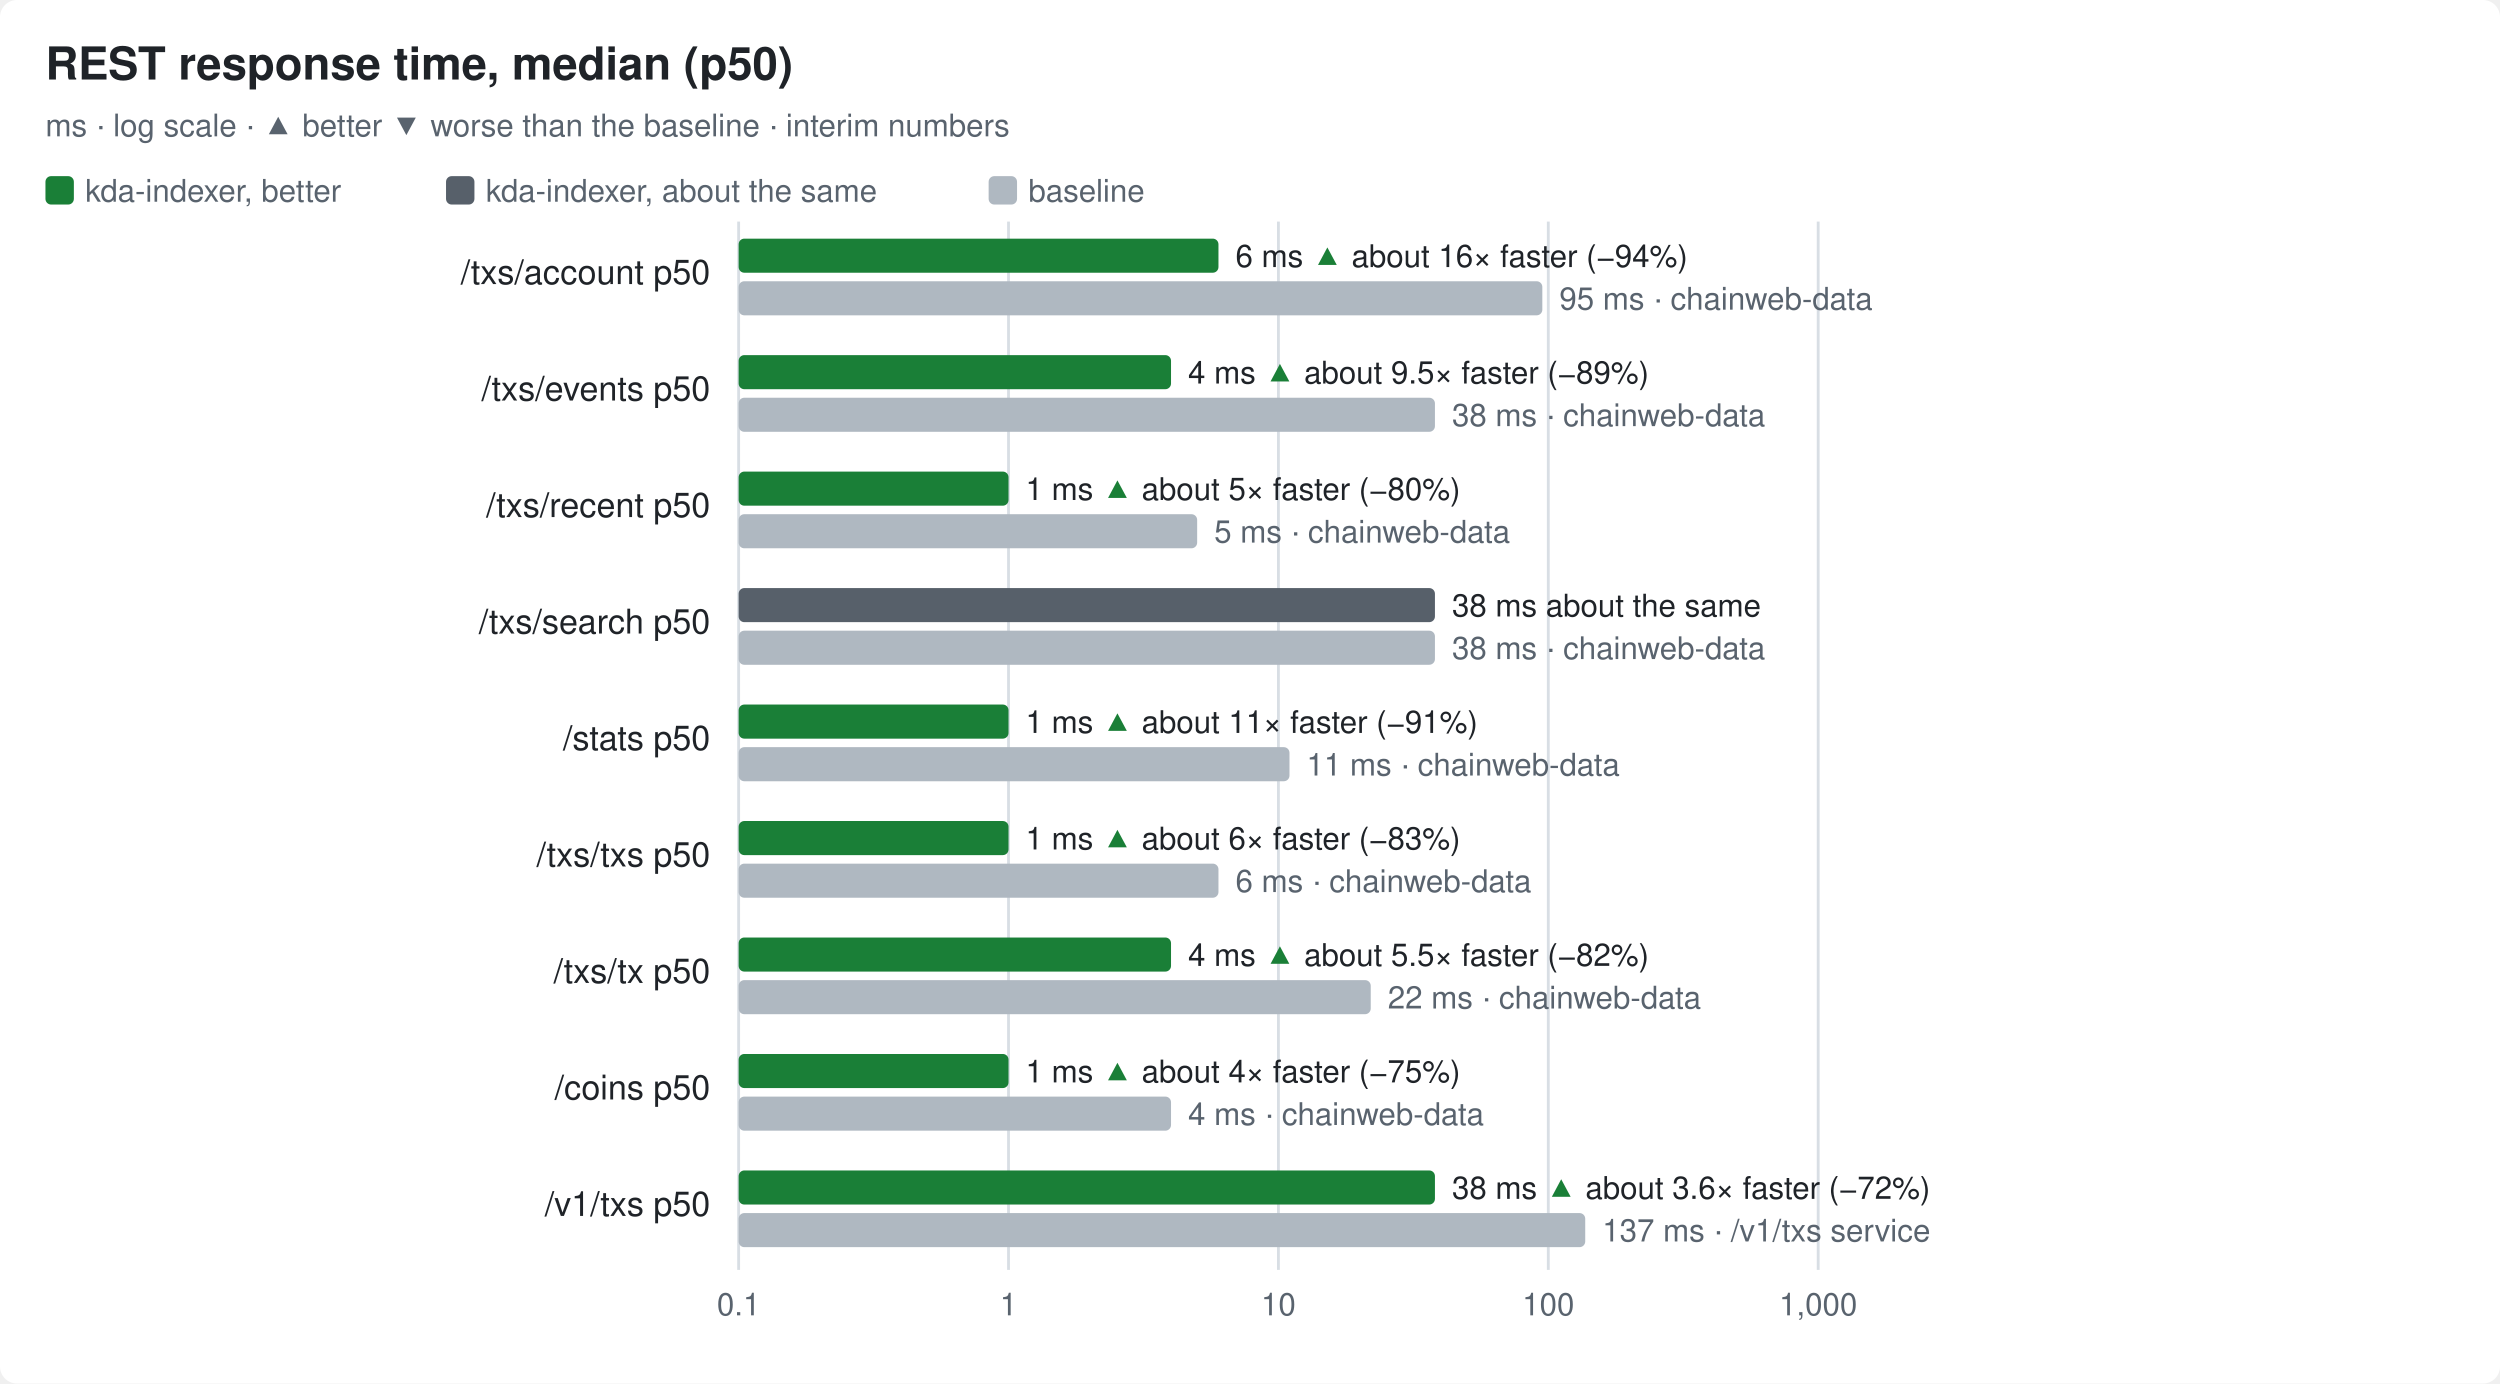
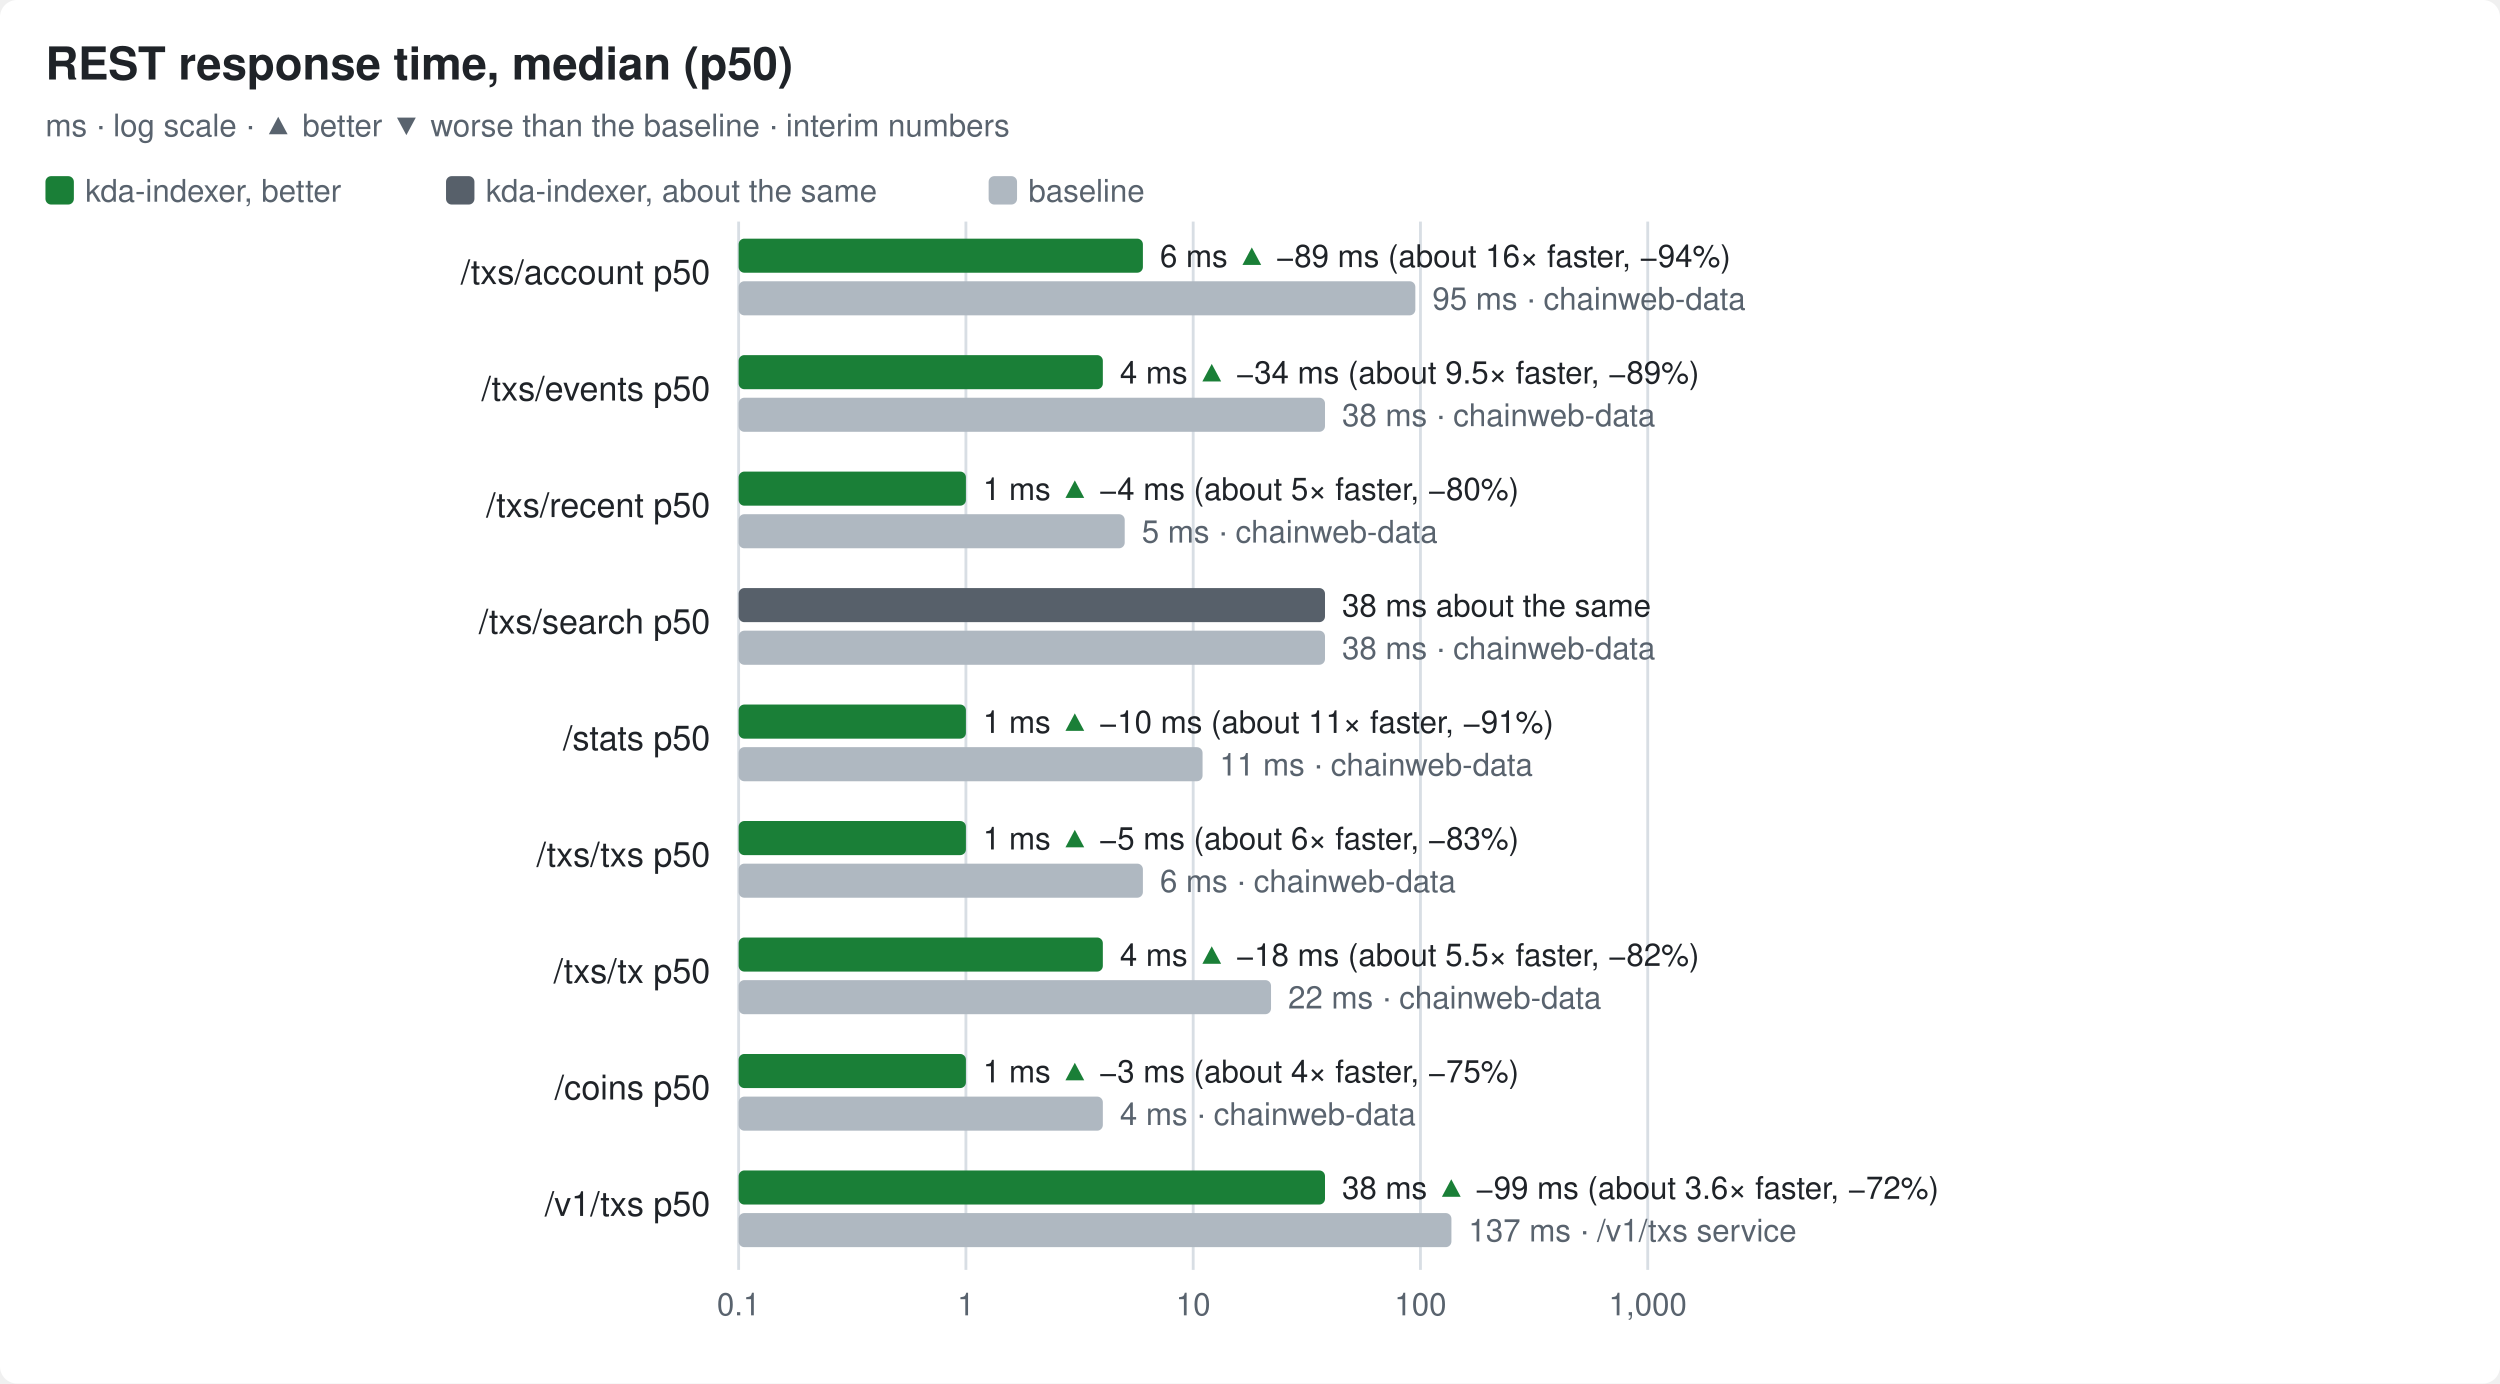
<svg xmlns="http://www.w3.org/2000/svg" width="880" height="487" viewBox="0 0 880 487" role="img" aria-labelledby="latency-rest-p50-t latency-rest-p50-d">
  <style>
svg{font-family:-apple-system,BlinkMacSystemFont,"Segoe UI",Helvetica,Arial,sans-serif}
.bg{fill:#ffffff}
.title{fill:#1f2328;font-size:16px;font-weight:600}
.sub,.tick,.muted{fill:#59636e;font-size:11px}
.label{fill:#1f2328;font-size:12px}
.val{fill:#1f2328;font-size:11px}
.grid{stroke:#d8dee4;stroke-width:1}
.ours.better{fill:#1a7f37}
.ours.worse{fill:#cf222e}
.ours.same,.ours.none{fill:#57606a}
.base{fill:#afb8c1}
.up{fill:#1a7f37}
.down{fill:#cf222e}
@media (prefers-color-scheme: dark){
.bg{fill:#0d1117}
.title,.label,.val{fill:#e6edf3}
.sub,.tick,.muted{fill:#9198a1}
.grid{stroke:#30363d}
.ours.better{fill:#3fb950}
.ours.worse{fill:#f85149}
.ours.same,.ours.none{fill:#9198a1}
.base{fill:#484f58}
.up{fill:#3fb950}
.down{fill:#f85149}
}
</style>
  <rect class="bg" x="0" y="0" width="880" height="487" rx="6" />
  <text class="title" x="16" y="28">REST response time, median (p50)</text>
  <text class="sub" x="16" y="48">ms · log scale · ▲ better ▼ worse than the baseline · interim numbers</text>
  <rect class="ours better" x="16" y="62" width="10" height="10" rx="2" />
  <text class="muted" x="30" y="71">kda-indexer, better</text>
  <rect class="ours same" x="157" y="62" width="10" height="10" rx="2" />
  <text class="muted" x="171" y="71">kda-indexer, about the same</text>
  <rect class="base" x="348" y="62" width="10" height="10" rx="2" />
  <text class="muted" x="362" y="71">baseline</text>
  <g class="axis log">
    <line class="grid" x1="260.0" y1="78" x2="260.0" y2="447" />
    <text class="tick" x="260.0" y="463" text-anchor="middle">0.1</text>
-     <line class="grid" x1="355.0" y1="78" x2="355.0" y2="447" />
-     <text class="tick" x="355.0" y="463" text-anchor="middle">1</text>
-     <line class="grid" x1="450.0" y1="78" x2="450.0" y2="447" />
-     <text class="tick" x="450.0" y="463" text-anchor="middle">10</text>
-     <line class="grid" x1="545.0" y1="78" x2="545.0" y2="447" />
-     <text class="tick" x="545.0" y="463" text-anchor="middle">100</text>
-     <line class="grid" x1="640.0" y1="78" x2="640.0" y2="447" />
-     <text class="tick" x="640.0" y="463" text-anchor="middle">1,000</text>
+     <line class="grid" x1="340.0" y1="78" x2="340.0" y2="447" />
+     <text class="tick" x="340.0" y="463" text-anchor="middle">1</text>
+     <line class="grid" x1="420.0" y1="78" x2="420.0" y2="447" />
+     <text class="tick" x="420.0" y="463" text-anchor="middle">10</text>
+     <line class="grid" x1="500.0" y1="78" x2="500.0" y2="447" />
+     <text class="tick" x="500.0" y="463" text-anchor="middle">100</text>
+     <line class="grid" x1="580.0" y1="78" x2="580.0" y2="447" />
+     <text class="tick" x="580.0" y="463" text-anchor="middle">1,000</text>
  </g>
  <g class="metric" id="lat-rest-account-p50">
    <text class="label" x="250" y="100" text-anchor="end">/txs/account p50</text>
-     <rect class="ours better" x="260" y="84" width="168.9" height="12" rx="2" />
-     <text class="val" x="434.9" y="94">6 ms
+     <rect class="ours better" x="260" y="84" width="142.3" height="12" rx="2" />
+     <text class="val" x="408.3" y="94">6 ms
 <tspan class="up">▲</tspan>
-  about 16× faster (−94%)
+  −89 ms (about 16× faster, −94%)
</text>
-     <rect class="base" x="260" y="99" width="282.9" height="12" rx="2" />
-     <text class="muted" x="548.9" y="109">95 ms · chainweb-data</text>
+     <rect class="base" x="260" y="99" width="238.2" height="12" rx="2" />
+     <text class="muted" x="504.2" y="109">95 ms · chainweb-data</text>
  </g>
  <g class="metric" id="lat-rest-events-p50">
    <text class="label" x="250" y="141" text-anchor="end">/txs/events p50</text>
-     <rect class="ours better" x="260" y="125" width="152.2" height="12" rx="2" />
-     <text class="val" x="418.2" y="135">4 ms
+     <rect class="ours better" x="260" y="125" width="128.2" height="12" rx="2" />
+     <text class="val" x="394.2" y="135">4 ms
 <tspan class="up">▲</tspan>
-  about 9.5× faster (−89%)
+  −34 ms (about 9.5× faster, −89%)
</text>
-     <rect class="base" x="260" y="140" width="245.1" height="12" rx="2" />
-     <text class="muted" x="511.1" y="150">38 ms · chainweb-data</text>
+     <rect class="base" x="260" y="140" width="206.4" height="12" rx="2" />
+     <text class="muted" x="472.4" y="150">38 ms · chainweb-data</text>
  </g>
  <g class="metric" id="lat-rest-recent-p50">
    <text class="label" x="250" y="182" text-anchor="end">/txs/recent p50</text>
-     <rect class="ours better" x="260" y="166" width="95.0" height="12" rx="2" />
-     <text class="val" x="361.0" y="176">1 ms
+     <rect class="ours better" x="260" y="166" width="80.0" height="12" rx="2" />
+     <text class="val" x="346.0" y="176">1 ms
 <tspan class="up">▲</tspan>
-  about 5× faster (−80%)
+  −4 ms (about 5× faster, −80%)
</text>
-     <rect class="base" x="260" y="181" width="161.4" height="12" rx="2" />
-     <text class="muted" x="427.4" y="191">5 ms · chainweb-data</text>
+     <rect class="base" x="260" y="181" width="135.9" height="12" rx="2" />
+     <text class="muted" x="401.9" y="191">5 ms · chainweb-data</text>
  </g>
  <g class="metric" id="lat-rest-search-p50">
    <text class="label" x="250" y="223" text-anchor="end">/txs/search p50</text>
-     <rect class="ours same" x="260" y="207" width="245.1" height="12" rx="2" />
-     <text class="val" x="511.1" y="217">38 ms
+     <rect class="ours same" x="260" y="207" width="206.4" height="12" rx="2" />
+     <text class="val" x="472.4" y="217">38 ms
 about the same
</text>
-     <rect class="base" x="260" y="222" width="245.1" height="12" rx="2" />
-     <text class="muted" x="511.1" y="232">38 ms · chainweb-data</text>
+     <rect class="base" x="260" y="222" width="206.4" height="12" rx="2" />
+     <text class="muted" x="472.4" y="232">38 ms · chainweb-data</text>
  </g>
  <g class="metric" id="lat-rest-stats-p50">
    <text class="label" x="250" y="264" text-anchor="end">/stats p50</text>
-     <rect class="ours better" x="260" y="248" width="95.0" height="12" rx="2" />
-     <text class="val" x="361.0" y="258">1 ms
+     <rect class="ours better" x="260" y="248" width="80.0" height="12" rx="2" />
+     <text class="val" x="346.0" y="258">1 ms
 <tspan class="up">▲</tspan>
-  about 11× faster (−91%)
+  −10 ms (about 11× faster, −91%)
</text>
-     <rect class="base" x="260" y="263" width="193.9" height="12" rx="2" />
-     <text class="muted" x="459.9" y="273">11 ms · chainweb-data</text>
+     <rect class="base" x="260" y="263" width="163.3" height="12" rx="2" />
+     <text class="muted" x="429.3" y="273">11 ms · chainweb-data</text>
  </g>
  <g class="metric" id="lat-rest-txs-p50">
    <text class="label" x="250" y="305" text-anchor="end">/txs/txs p50</text>
-     <rect class="ours better" x="260" y="289" width="95.0" height="12" rx="2" />
-     <text class="val" x="361.0" y="299">1 ms
+     <rect class="ours better" x="260" y="289" width="80.0" height="12" rx="2" />
+     <text class="val" x="346.0" y="299">1 ms
 <tspan class="up">▲</tspan>
-  about 6× faster (−83%)
+  −5 ms (about 6× faster, −83%)
</text>
-     <rect class="base" x="260" y="304" width="168.9" height="12" rx="2" />
-     <text class="muted" x="434.9" y="314">6 ms · chainweb-data</text>
+     <rect class="base" x="260" y="304" width="142.3" height="12" rx="2" />
+     <text class="muted" x="408.3" y="314">6 ms · chainweb-data</text>
  </g>
  <g class="metric" id="lat-rest-tx-p50">
    <text class="label" x="250" y="346" text-anchor="end">/txs/tx p50</text>
-     <rect class="ours better" x="260" y="330" width="152.2" height="12" rx="2" />
-     <text class="val" x="418.2" y="340">4 ms
+     <rect class="ours better" x="260" y="330" width="128.2" height="12" rx="2" />
+     <text class="val" x="394.2" y="340">4 ms
 <tspan class="up">▲</tspan>
-  about 5.5× faster (−82%)
+  −18 ms (about 5.5× faster, −82%)
</text>
-     <rect class="base" x="260" y="345" width="222.5" height="12" rx="2" />
-     <text class="muted" x="488.5" y="355">22 ms · chainweb-data</text>
+     <rect class="base" x="260" y="345" width="187.4" height="12" rx="2" />
+     <text class="muted" x="453.4" y="355">22 ms · chainweb-data</text>
  </g>
  <g class="metric" id="lat-rest-coins-p50">
    <text class="label" x="250" y="387" text-anchor="end">/coins p50</text>
-     <rect class="ours better" x="260" y="371" width="95.0" height="12" rx="2" />
-     <text class="val" x="361.0" y="381">1 ms
+     <rect class="ours better" x="260" y="371" width="80.0" height="12" rx="2" />
+     <text class="val" x="346.0" y="381">1 ms
 <tspan class="up">▲</tspan>
-  about 4× faster (−75%)
+  −3 ms (about 4× faster, −75%)
</text>
-     <rect class="base" x="260" y="386" width="152.2" height="12" rx="2" />
-     <text class="muted" x="418.2" y="396">4 ms · chainweb-data</text>
+     <rect class="base" x="260" y="386" width="128.2" height="12" rx="2" />
+     <text class="muted" x="394.2" y="396">4 ms · chainweb-data</text>
  </g>
  <g class="metric" id="lat-rest-v1txs-p50">
    <text class="label" x="250" y="428" text-anchor="end">/v1/txs p50</text>
-     <rect class="ours better" x="260" y="412" width="245.1" height="12" rx="2" />
-     <text class="val" x="511.1" y="422">38 ms
+     <rect class="ours better" x="260" y="412" width="206.4" height="12" rx="2" />
+     <text class="val" x="472.4" y="422">38 ms
 <tspan class="up">▲</tspan>
-  about 3.6× faster (−72%)
+  −99 ms (about 3.6× faster, −72%)
</text>
-     <rect class="base" x="260" y="427" width="298.0" height="12" rx="2" />
-     <text class="muted" x="564.0" y="437">137 ms · /v1/txs service</text>
+     <rect class="base" x="260" y="427" width="250.9" height="12" rx="2" />
+     <text class="muted" x="516.9" y="437">137 ms · /v1/txs service</text>
  </g>
</svg>
